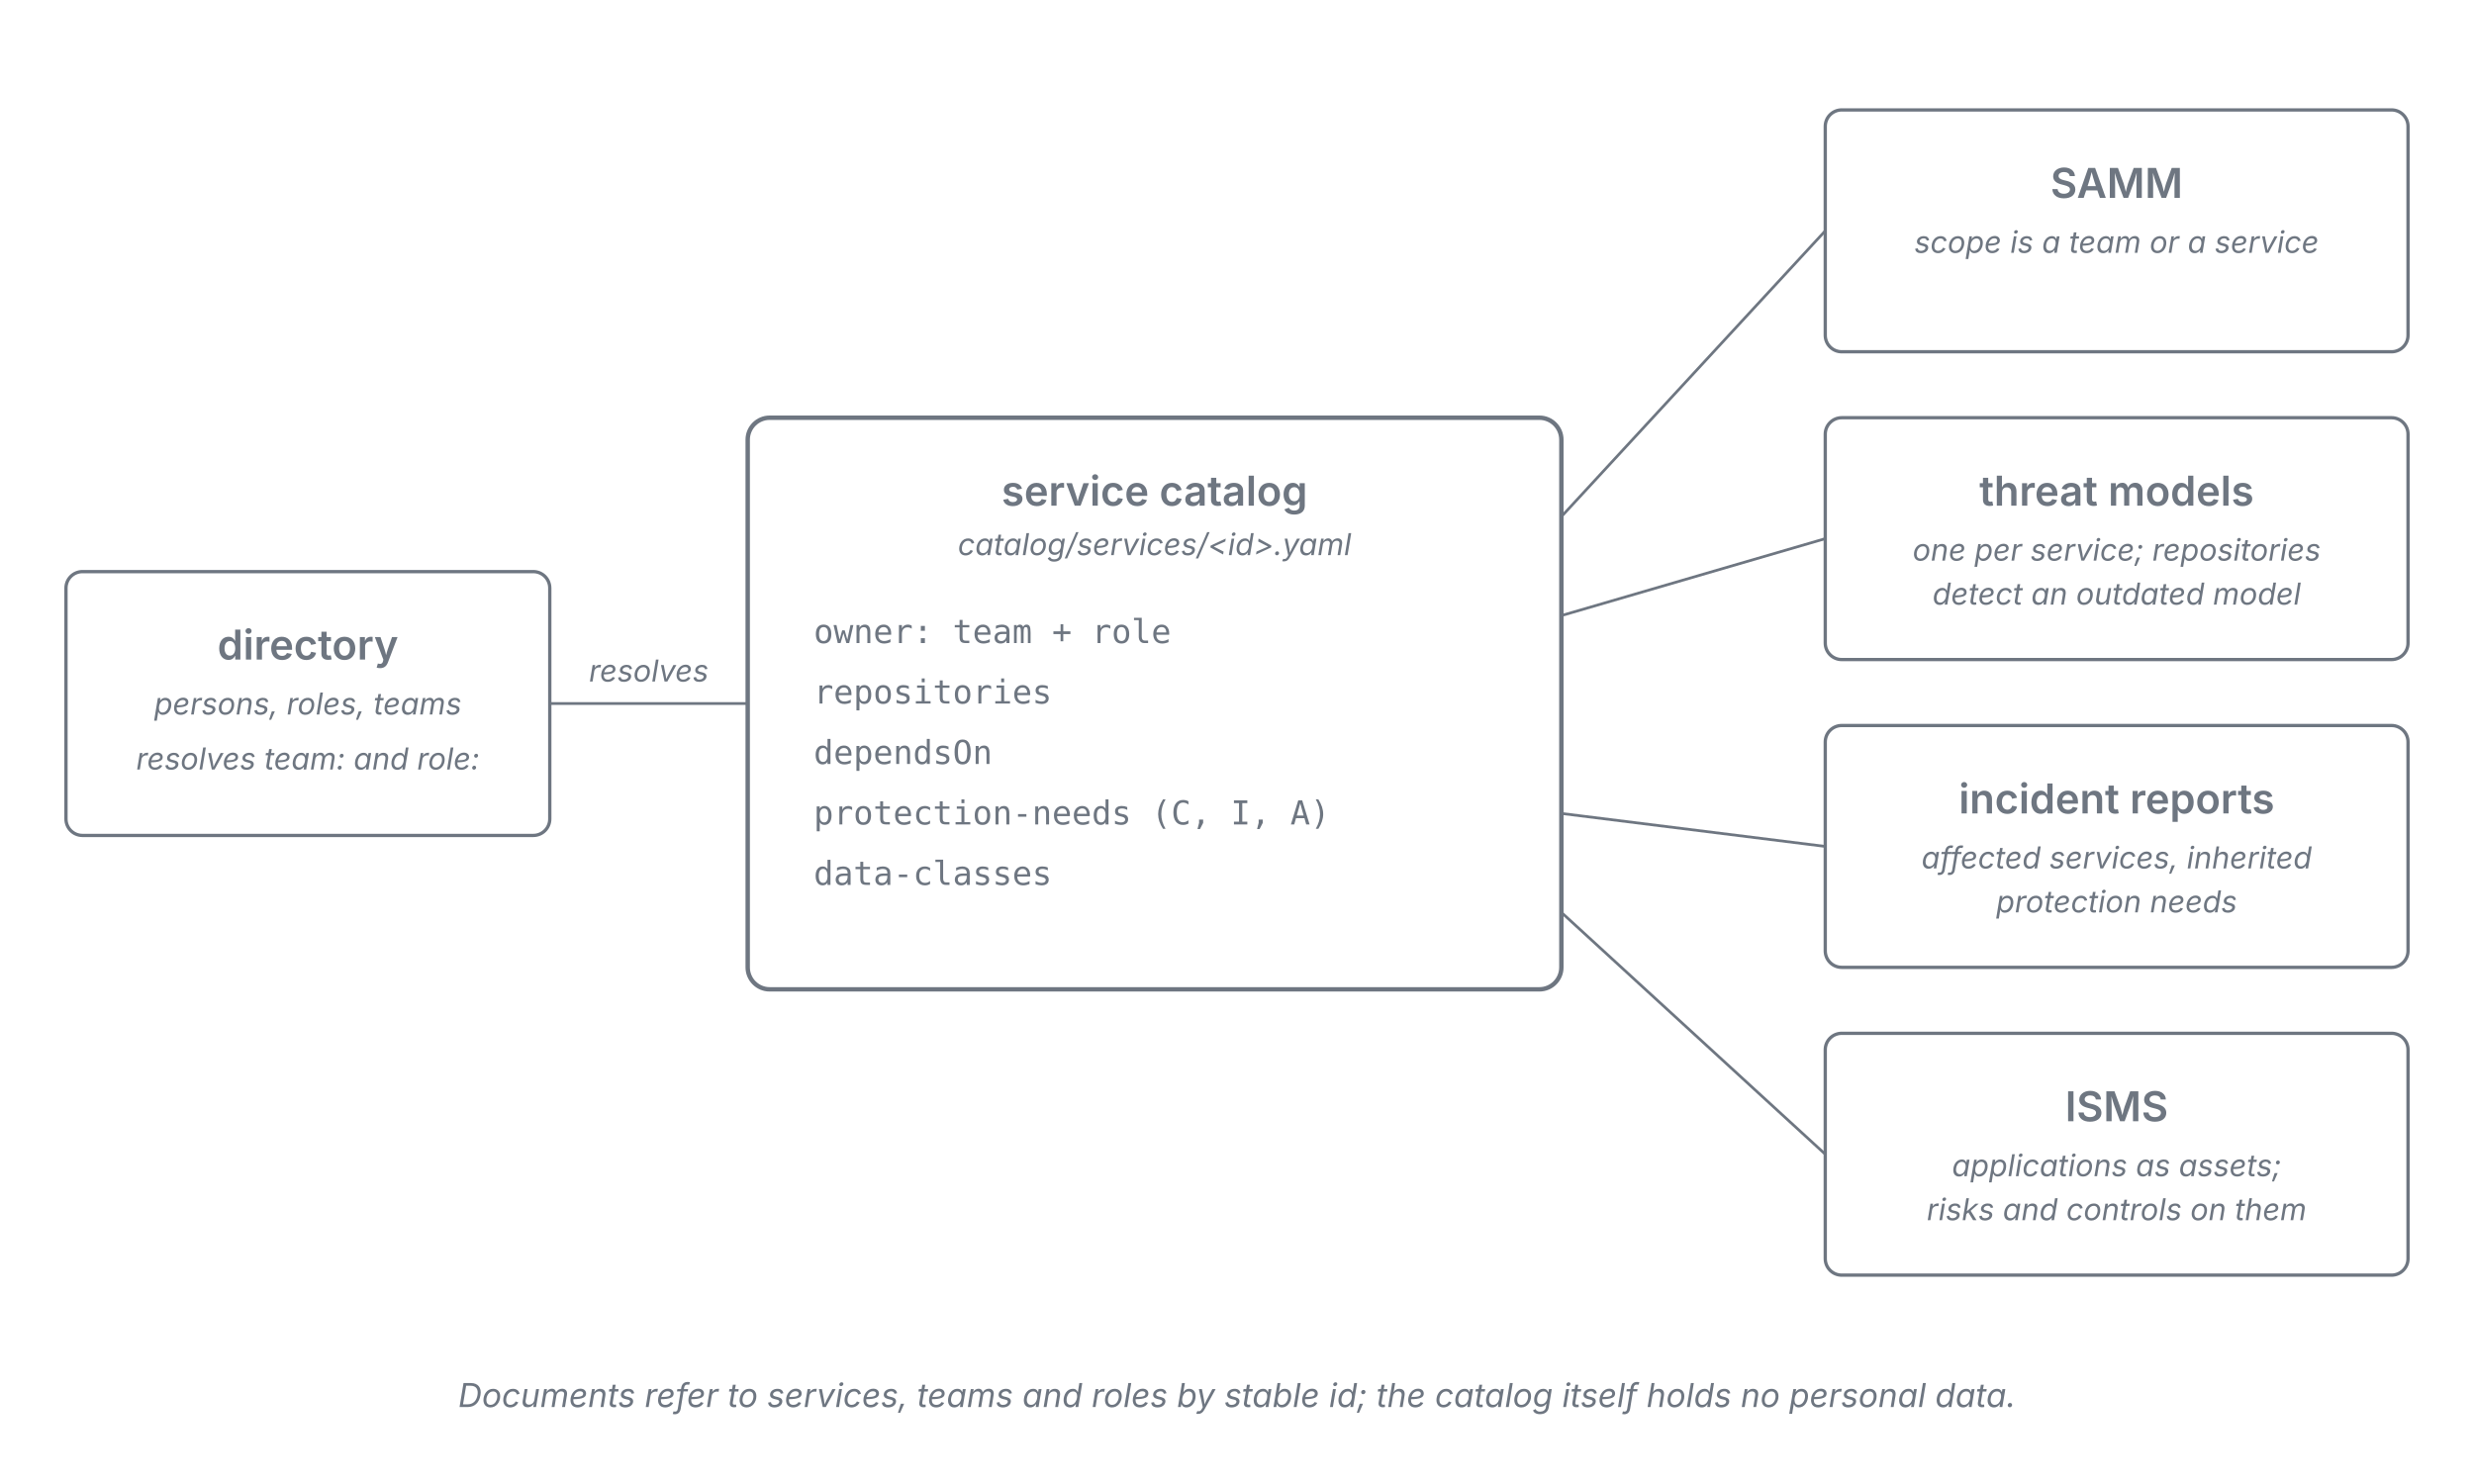
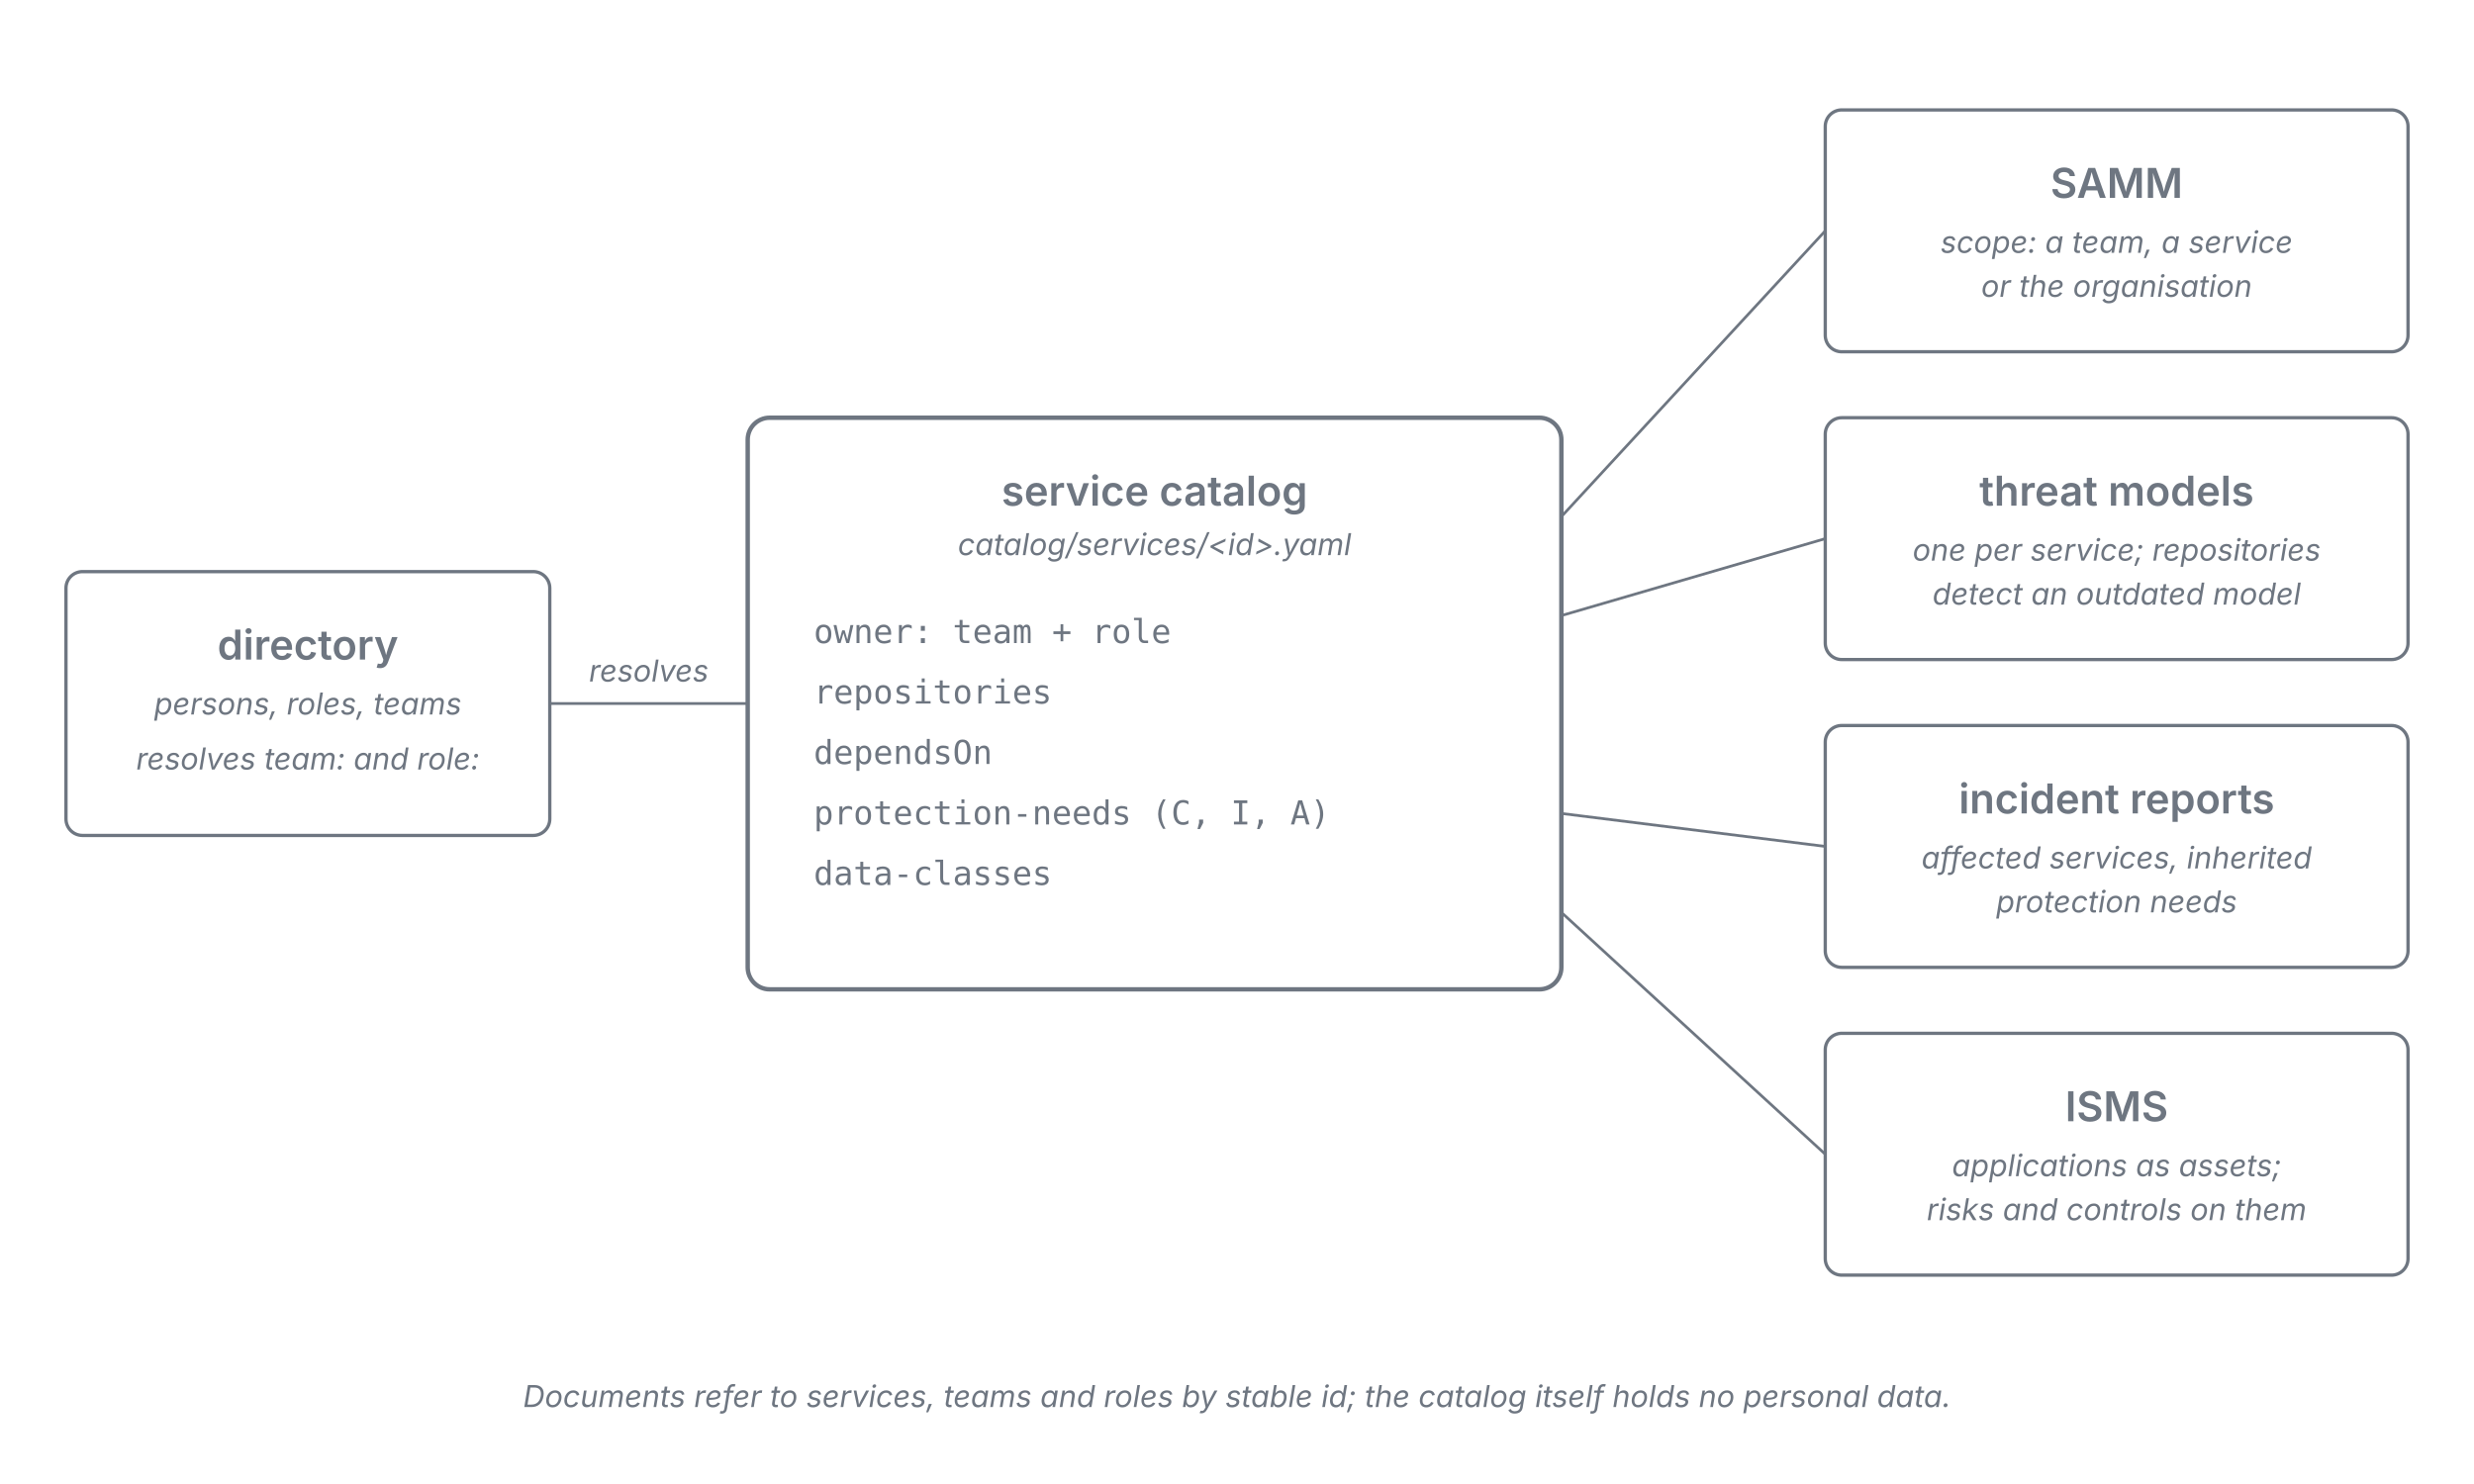
<svg xmlns="http://www.w3.org/2000/svg" viewBox="0 0 900 540" role="img" aria-labelledby="title desc" font-family="ui-sans-serif, -apple-system, system-ui, 'Segoe UI', sans-serif">
  <defs>
    <style>
      .hub       { stroke: #6e7681; stroke-width: 1.6; fill: none; }
      .stroke    { stroke: #6e7681; stroke-width: 1.2; fill: none; }
      .conn      { stroke: #6e7681; stroke-width: 1; fill: none; }
      .hdr       { font-size: 15px; font-weight: 600; fill: #6e7681; text-anchor: middle; }
      .sub       { font-size: 11px; fill: #6e7681; text-anchor: middle; font-style: italic; }
      .item      { font-size: 12px; fill: #6e7681; font-family: ui-monospace, "SF Mono", Menlo, Consolas, monospace; }
      .lbl       { font-size: 11px; fill: #6e7681; font-style: italic; text-anchor: middle; }
-       .caption   { font-size: 12px; fill: #6e7681; text-anchor: middle; font-style: italic; }
+       .caption   { font-size: 11px; fill: #6e7681; text-anchor: middle; font-style: italic; }
    </style>
  </defs>
  <rect class="stroke" x="24" y="208" width="176" height="96" rx="6" />
  <text x="112" y="240" class="hdr">directory</text>
  <text x="112" y="260" class="sub">persons, roles, teams</text>
  <text x="112" y="280" class="sub">resolves team: and role:</text>
  <rect class="hub" x="272" y="152" width="296" height="208" rx="8" />
  <text x="420" y="184" class="hdr">service catalog</text>
  <text x="420" y="202" class="sub">catalog/services/&lt;id&gt;.yaml</text>
  <text x="296" y="234" class="item">owner: team + role</text>
  <text x="296" y="256" class="item">repositories</text>
  <text x="296" y="278" class="item">dependsOn</text>
  <text x="296" y="300" class="item">protection-needs (C, I, A)</text>
  <text x="296" y="322" class="item">data-classes</text>
  <rect class="stroke" x="664" y="40" width="212" height="88" rx="6" />
  <text x="770" y="72" class="hdr">SAMM</text>
-   <text x="770" y="92" class="sub">scope is a team or a service</text>
+   <text x="770" y="92" class="sub">scope: a team, a service</text>
+   <text x="770" y="108" class="sub">or the organisation</text>
  <rect class="stroke" x="664" y="152" width="212" height="88" rx="6" />
  <text x="770" y="184" class="hdr">threat models</text>
  <text x="770" y="204" class="sub">one per service; repositories</text>
  <text x="770" y="220" class="sub">detect an outdated model</text>
  <rect class="stroke" x="664" y="264" width="212" height="88" rx="6" />
  <text x="770" y="296" class="hdr">incident reports</text>
  <text x="770" y="316" class="sub">affected services, inherited</text>
  <text x="770" y="332" class="sub">protection needs</text>
  <rect class="stroke" x="664" y="376" width="212" height="88" rx="6" />
  <text x="770" y="408" class="hdr">ISMS</text>
  <text x="770" y="428" class="sub">applications as assets;</text>
  <text x="770" y="444" class="sub">risks and controls on them</text>
  <line class="conn" x1="200" y1="256" x2="272" y2="256" />
  <text x="236" y="248" class="lbl">resolves</text>
  <line class="conn" x1="568" y1="188" x2="664" y2="84" />
  <line class="conn" x1="568" y1="224" x2="664" y2="196" />
  <line class="conn" x1="568" y1="296" x2="664" y2="308" />
  <line class="conn" x1="568" y1="332" x2="664" y2="420" />
  <text x="450" y="512" class="caption">Documents refer to services, teams and roles by stable id; the catalog itself holds no personal data.</text>
</svg>
